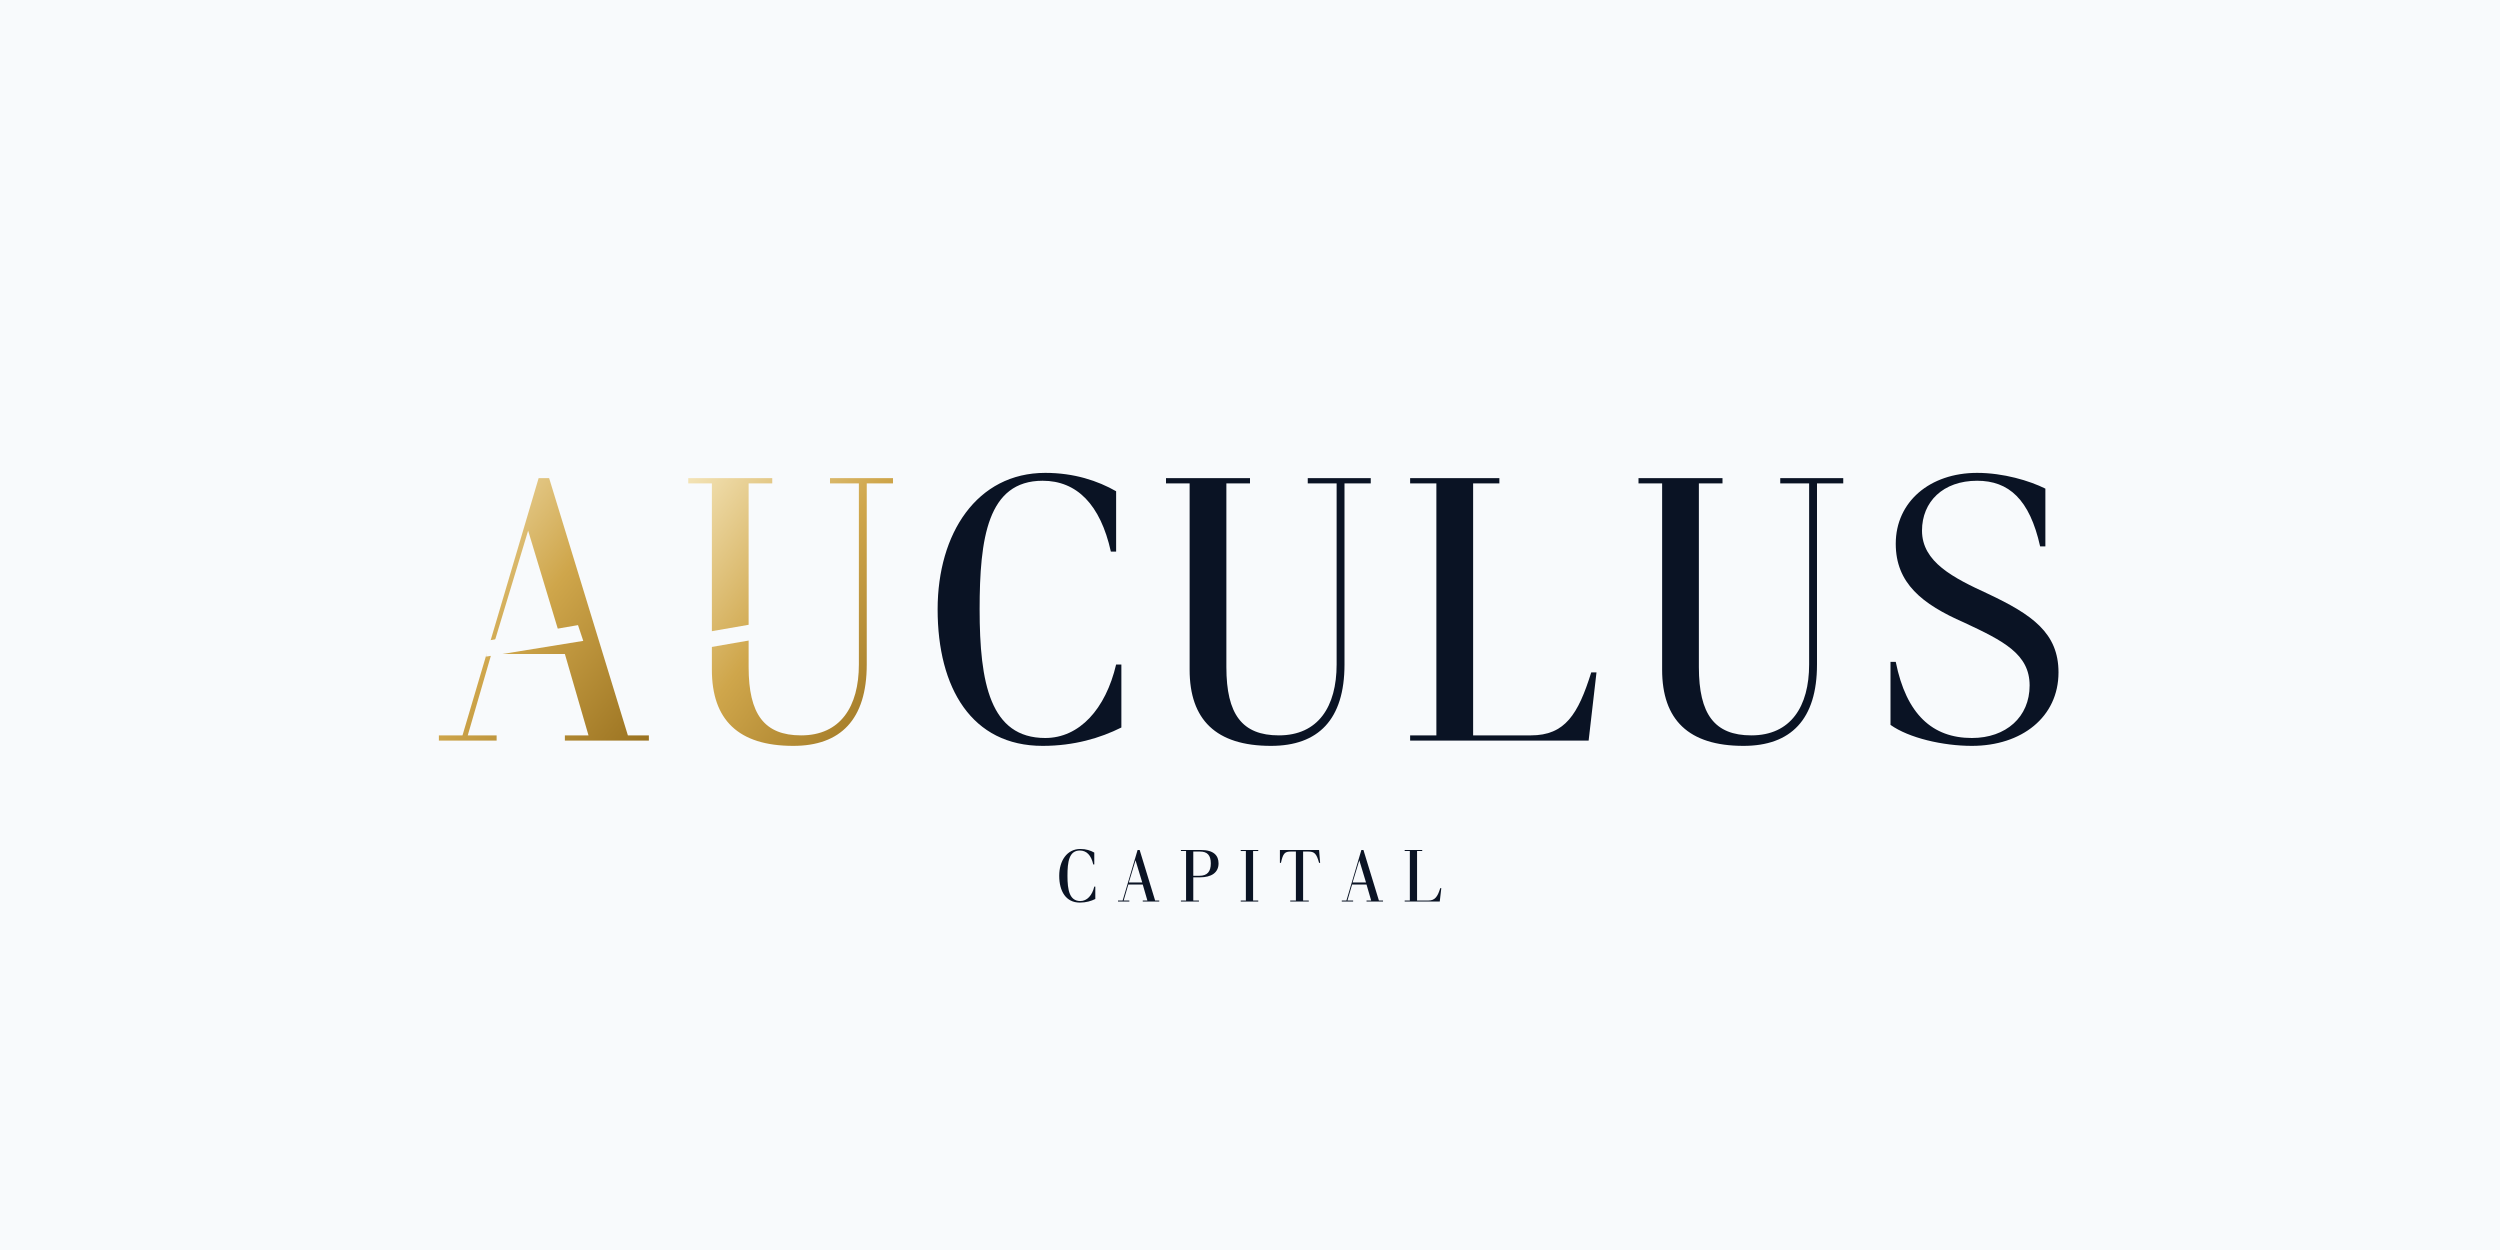
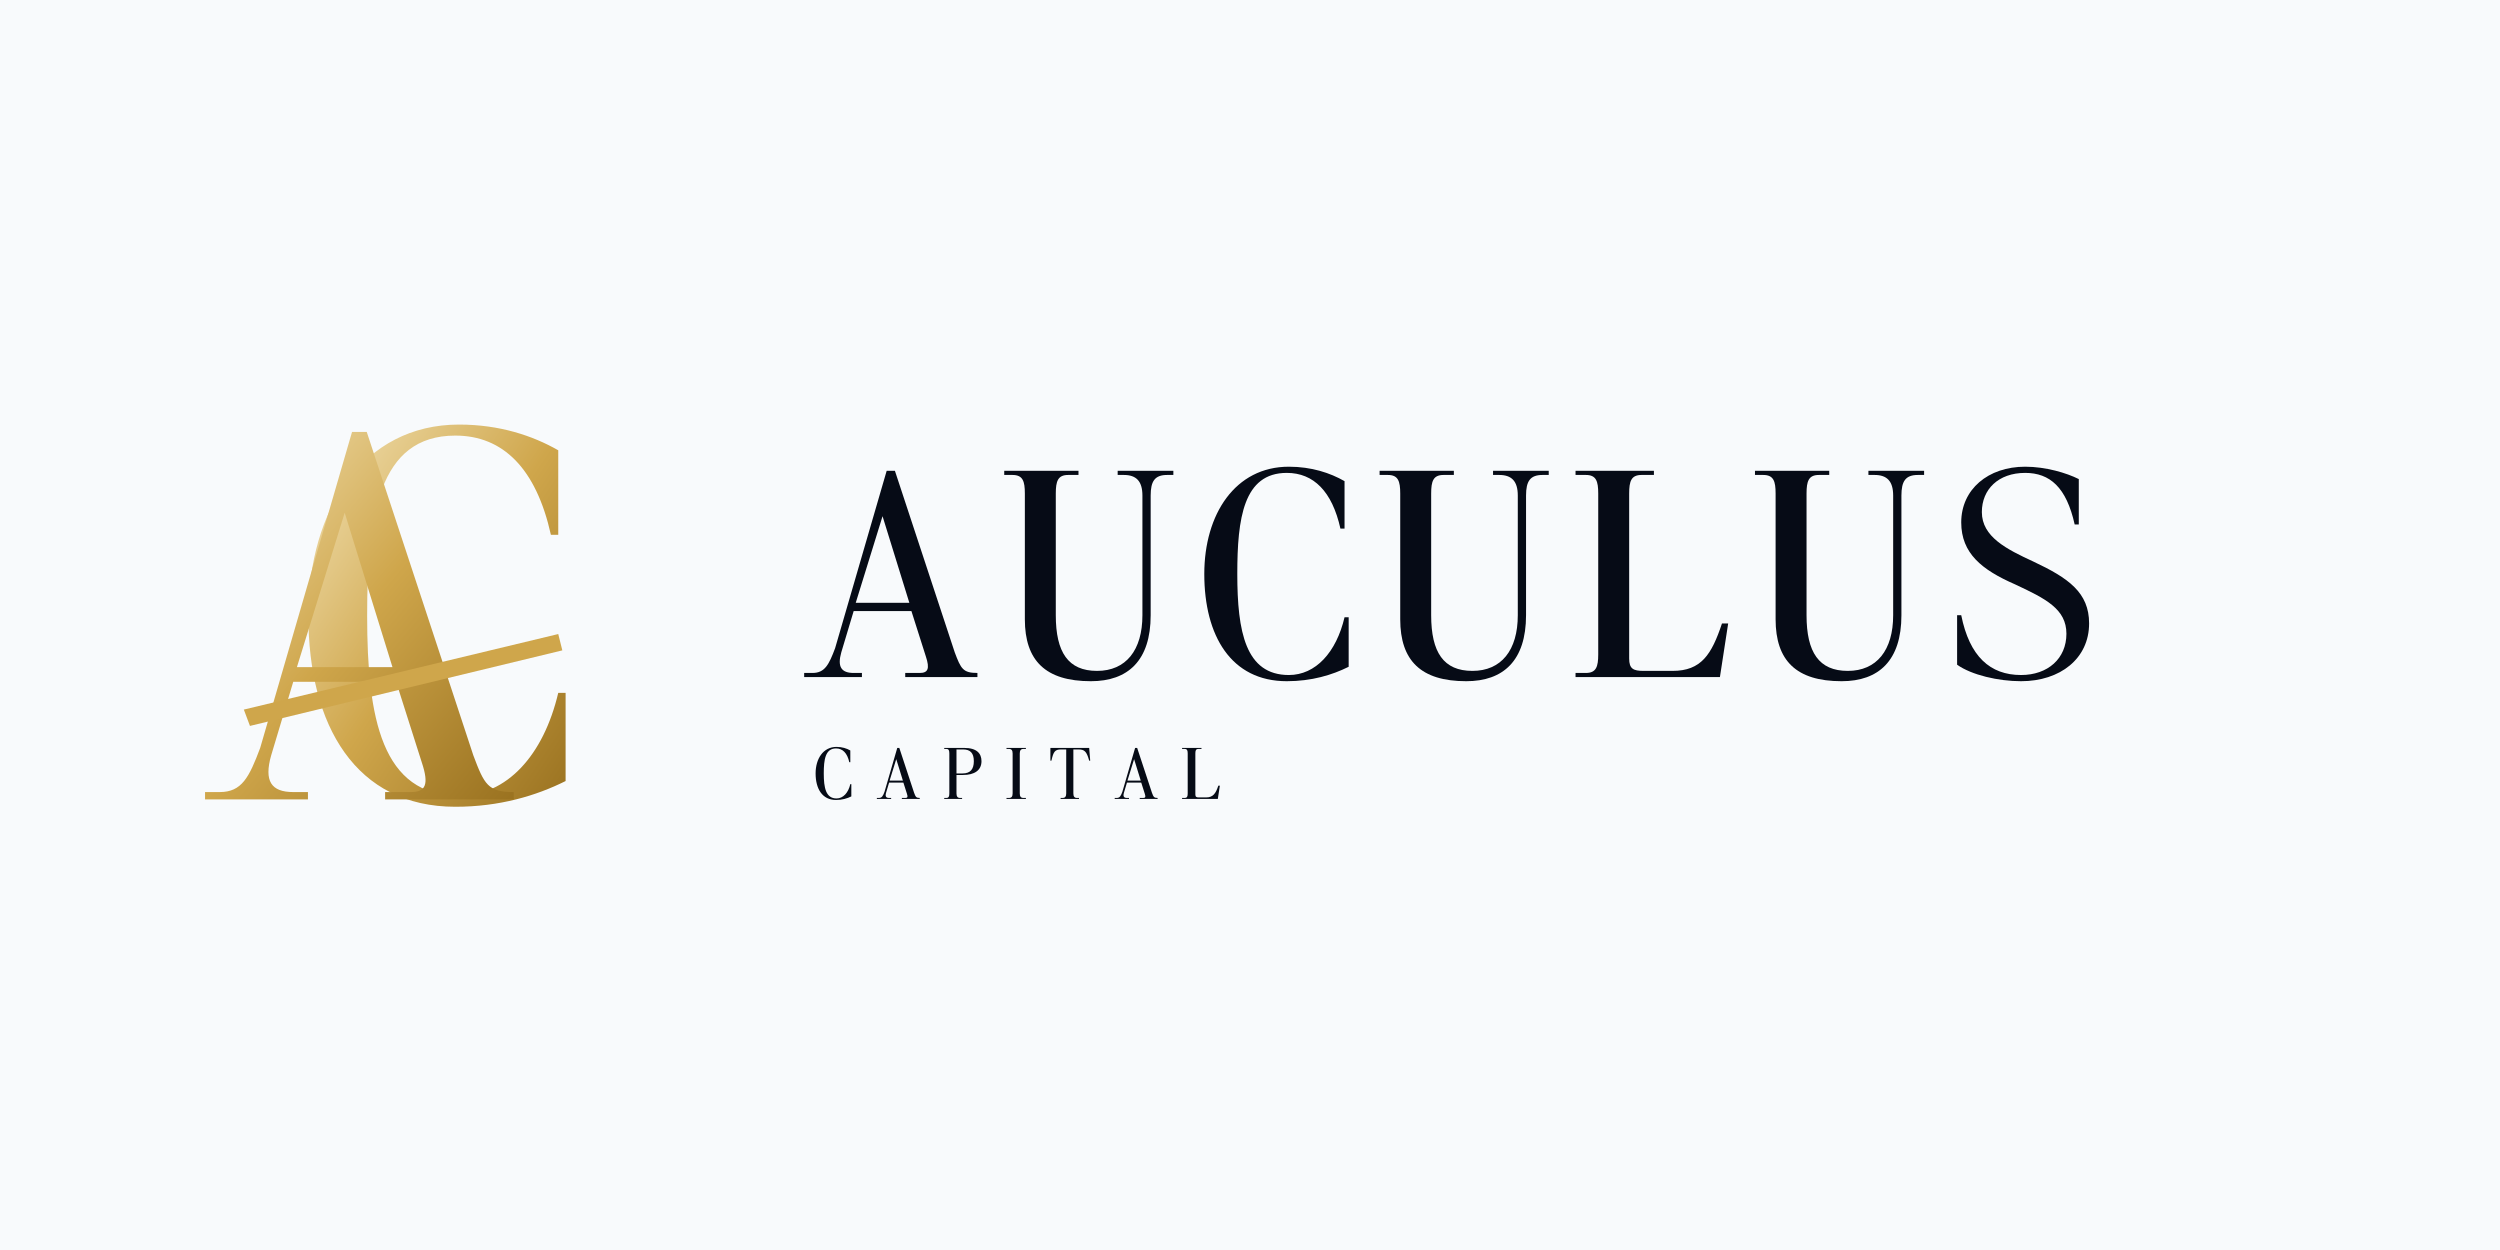
- <svg xmlns="http://www.w3.org/2000/svg" viewBox="0 0 800 400" role="img" aria-label="Auculus Capital, Marque 3">
+ <svg xmlns="http://www.w3.org/2000/svg" width="1200" height="600" viewBox="0 0 1200 600">
  <defs>
-     <linearGradient id="gold" x1="0" y1="0" x2="1" y2="1">
-       <stop stop-color="#F3E3B6" />
-       <stop offset=".48" stop-color="#CFA64B" />
+     <linearGradient id="gold" x1="0%" y1="0%" x2="100%" y2="100%">
+       <stop offset="0" stop-color="#F3E3B6" />
+       <stop offset=".5" stop-color="#CFA64B" />
      <stop offset="1" stop-color="#9A7220" />
    </linearGradient>
  </defs>
-   <rect width="800" height="400" fill="#F8FAFC" />
-   <g transform="translate(140.44 153) scale(0.84)" fill="#0A1324" fill-rule="evenodd">
-     <path transform="translate(0 0)" fill="url(#gold)" d="M0 100V98H9L38 0H42L72 98H80V100H48V98H57L48 67H20L11 98H22V100ZM21 63H47L34 20Z" />
-     <path transform="translate(0 0)" d="M18 62L53 56L55 62L18 68Z" fill="#F8FAFC" />
-     <path transform="translate(95 0)" fill="url(#gold)" d="M0 0H32V2H23V72C23 90 29 98 43 98C58 98 65 87 65 71V2H54V0H78V2H68V71C68 92 58 102 40 102C19 102 9 92 9 73V2H0Z" />
-     <path transform="translate(95 0)" d="M5 59L28 55V61L5 65Z" fill="#F8FAFC" />
-     <path transform="translate(188 0)" fill="#0A1324" d="M70 5V28H68C64 10 55 1 42 1C21 1 18 23 18 50C18 78 22 99 43 99C56 99 66 88 70 71H72V95C64 99 54 102 42 102C15 102 2 80 2 50C2 21 17 -2 43 -2C54 -2 63 1 70 5Z" />
-     <path transform="translate(277 0)" fill="#0A1324" d="M0 0H32V2H23V72C23 90 29 98 43 98C58 98 65 87 65 71V2H54V0H78V2H68V71C68 92 58 102 40 102C19 102 9 92 9 73V2H0Z" />
-     <path transform="translate(370 0)" fill="#0A1324" d="M0 0H34V2H24V98H46C59 98 64 90 69 74H71L68 100H0V98H10V2H0Z" />
-     <path transform="translate(457 0)" fill="#0A1324" d="M0 0H32V2H23V72C23 90 29 98 43 98C58 98 65 87 65 71V2H54V0H78V2H68V71C68 92 58 102 40 102C19 102 9 92 9 73V2H0Z" />
-     <path transform="translate(550 0)" fill="#0A1324" d="M62 4V26H60C56 8 48 1 36 1C23 1 15 9 15 20C15 32 27 38 40 44C57 52 67 59 67 74C67 91 53 102 34 102C23 102 10 99 3 94V70H5C9 90 19 99 34 99C47 99 56 91 56 79C56 67 46 62 31 55C15 48 5 40 5 25C5 9 18 -2 36 -2C46 -2 56 1 62 4Z" />
-   </g>
-   <g transform="translate(338.62 272) scale(0.165)" fill="#0A1324" fill-rule="evenodd">
-     <path transform="translate(0 0)" fill="#0A1324" d="M70 5V28H68C64 10 55 1 42 1C21 1 18 23 18 50C18 78 22 99 43 99C56 99 66 88 70 71H72V95C64 99 54 102 42 102C15 102 2 80 2 50C2 21 17 -2 43 -2C54 -2 63 1 70 5Z" />
-     <path transform="translate(116 0)" fill="#0A1324" d="M0 100V98H9L38 0H42L72 98H80V100H48V98H57L48 67H20L11 98H22V100ZM21 63H47L34 20Z" />
-     <path transform="translate(238 0)" fill="#0A1324" d="M0 0H39C64 0 73 11 73 26C73 44 59 53 37 53H24V98H35V100H0V98H10V2H0ZM24 3V50H36C51 50 58 42 58 26C58 10 51 3 37 3Z" />
-     <path transform="translate(354 0)" fill="#0A1324" d="M0 0H34V2H24V98H34V100H0V98H10V2H0Z" />
-     <path transform="translate(430 0)" fill="#0A1324" d="M0 0H76L78 25H76C71 7 67 3 55 3H45V98H56V100H20V98H31V3H21C9 3 6 7 2 25H0Z" />
-     <path transform="translate(550 0)" fill="#0A1324" d="M0 100V98H9L38 0H42L72 98H80V100H48V98H57L48 67H20L11 98H22V100ZM21 63H47L34 20Z" />
-     <path transform="translate(672 0)" fill="#0A1324" d="M0 0H34V2H24V98H46C59 98 64 90 69 74H71L68 100H0V98H10V2H0Z" />
-   </g>
-   <path d="M365 320H435" stroke="url(#gold)" stroke-width="1" />
+   <path d="M0 0H1200V600H0Z" fill="#F8FAFC" fill-rule="evenodd" />
+   <path d="M267.96 216.14V256.712H264.432C257.376 224.96 241.5 209.084 218.568 209.084C181.524 209.084 176.232 247.892 176.232 295.52C176.232 344.912 183.288 381.956 220.332 381.956C243.264 381.956 260.904 362.552 267.96 332.564H271.488V374.9C257.376 381.956 239.736 387.248 218.568 387.248C170.94 387.248 148.008 348.44 148.008 295.52C148.008 244.364 174.468 203.792 220.332 203.792C239.736 203.792 255.612 209.084 267.96 216.14Z" fill="url(#gold)" fill-rule="evenodd" />
+   <path d="M98.42 383.72V380.192H105.476C116.06 380.192 119.588 373.136 124.88 359.024L168.98 207.32H176.036L227.192 362.552C232.484 376.664 234.248 380.192 246.596 380.192V383.72H184.856V380.192H197.204C204.26 380.192 206.024 376.664 202.496 366.08L190.148 327.272H140.756L130.172 362.552C126.644 374.9 130.172 380.192 140.756 380.192H147.812V383.72H98.42ZM142.52 320.216H188.384L165.452 246.128L142.52 320.216Z" fill="url(#gold)" fill-rule="evenodd" />
+   <path d="M117.04 340.6 267.96 304.34 269.92 312.18 119.98 348.44 117.04 340.6Z" fill="#CFA64B" fill-rule="evenodd" />
+   <path d="M386.0 325.0V323.02H389.96C395.9 323.02 397.88 319.06 400.85 311.14L425.6 226.0H429.56L458.27 313.12C461.24 321.04 462.23 323.02 469.16 323.02V325.0H434.51V323.02H441.44C445.4 323.02 446.39 321.04 444.41 315.1L437.48 293.32H409.76L403.82 313.12C401.84 320.05 403.82 323.02 409.76 323.02H413.72V325.0H386.0ZM410.75 289.36H436.49L423.62 247.78L410.75 289.36Z" fill="#060B16" fill-rule="evenodd" />
+   <path d="M482.03 226.0H517.67V227.98H512.72C507.77 227.98 506.78 230.95 506.78 236.89V295.3C506.78 313.12 512.72 322.03 526.58 322.03C540.44 322.03 548.36 312.13 548.36 295.3V237.88C548.36 230.95 545.39 227.98 539.45 227.98H536.48V226.0H563.21V227.98H560.24C554.3 227.98 552.32 230.95 552.32 237.88V295.3C552.32 317.08 541.43 326.98 523.61 326.98C501.83 326.98 491.93 317.08 491.93 297.28V236.89C491.93 230.95 490.94 227.98 485.99 227.98H482.03V226.0Z" fill="#060B16" fill-rule="evenodd" />
+   <path d="M645.38 230.95V253.72H643.4C639.44 235.9 630.53 226.99 617.66 226.99C596.87 226.99 593.9 248.77 593.9 275.5C593.9 303.22 597.86 324.01 618.65 324.01C631.52 324.01 641.42 313.12 645.38 296.29H647.36V320.05C639.44 324.01 629.54 326.98 617.66 326.98C590.93 326.98 578.06 305.2 578.06 275.5C578.06 246.79 592.91 224.02 618.65 224.02C629.54 224.02 638.45 226.99 645.38 230.95Z" fill="#060B16" fill-rule="evenodd" />
+   <path d="M662.21 226.0H697.85V227.98H692.9C687.95 227.98 686.96 230.95 686.96 236.89V295.3C686.96 313.12 692.9 322.03 706.76 322.03C720.62 322.03 728.54 312.13 728.54 295.3V237.88C728.54 230.95 725.57 227.98 719.63 227.98H716.66V226.0H743.39V227.98H740.42C734.48 227.98 732.5 230.95 732.5 237.88V295.3C732.5 317.08 721.61 326.98 703.79 326.98C682.01 326.98 672.11 317.08 672.11 297.28V236.89C672.11 230.95 671.12 227.98 666.17 227.98H662.21V226.0Z" fill="#060B16" fill-rule="evenodd" />
+   <path d="M756.26 226.0H793.88V227.98H787.94C782.99 227.98 782 230.95 782 236.89V316.09C782 321.04 783.98 322.03 788.93 322.03H802.79C816.65 322.03 821.6 314.11 826.55 299.26H829.52L825.56 325.0H756.26V323.02H761.21C766.16 323.02 767.15 320.05 767.15 314.11V236.89C767.15 230.95 766.16 227.98 761.21 227.98H756.26V226.0Z" fill="#060B16" fill-rule="evenodd" />
+   <path d="M842.39 226.0H878.03V227.98H873.08C868.13 227.98 867.14 230.95 867.14 236.89V295.3C867.14 313.12 873.08 322.03 886.94 322.03C900.8 322.03 908.72 312.13 908.72 295.3V237.88C908.72 230.95 905.75 227.98 899.81 227.98H896.84V226.0H923.57V227.98H920.6C914.66 227.98 912.68 230.95 912.68 237.88V295.3C912.68 317.08 901.79 326.98 883.97 326.98C862.19 326.98 852.29 317.08 852.29 297.28V236.89C852.29 230.95 851.3 227.98 846.35 227.98H842.39V226.0Z" fill="#060B16" fill-rule="evenodd" />
+   <path d="M997.82 229.96V251.74H995.84C991.88 233.92 983.96 226.99 972.08 226.99C959.21 226.99 951.29 234.91 951.29 245.8C951.29 257.68 963.17 263.62 976.04 269.56C992.87 277.48 1002.77 284.41 1002.77 299.26C1002.77 316.09 988.91 326.98 970.1 326.98C959.21 326.98 946.34 324.01 939.41 319.06V295.3H941.39C945.35 315.1 955.25 324.01 970.1 324.01C982.97 324.01 991.88 316.09 991.88 304.21C991.88 292.33 981.98 287.38 967.13 280.45C951.29 273.52 941.39 265.6 941.39 250.75C941.39 234.91 954.26 224.02 972.08 224.02C981.98 224.02 991.88 226.99 997.82 229.96Z" fill="#060B16" fill-rule="evenodd" />
+   <path d="M408.15 360.225V365.86H407.66C406.68 361.45 404.475 359.245 401.29 359.245C396.145 359.245 395.41 364.635 395.41 371.25C395.41 378.11 396.39 383.255 401.535 383.255C404.72 383.255 407.17 380.56 408.15 376.395H408.64V382.275C406.68 383.255 404.23 383.99 401.29 383.99C394.675 383.99 391.49 378.6 391.49 371.25C391.49 364.145 395.165 358.51 401.535 358.51C404.23 358.51 406.435 359.245 408.15 360.225Z" fill="#060B16" fill-rule="evenodd" />
+   <path d="M420.89 383.5V383.01H421.87C423.34 383.01 423.83 382.03 424.565 380.07L430.69 359.0H431.67L438.775 380.56C439.51 382.52 439.755 383.01 441.47 383.01V383.5H432.895V383.01H434.61C435.59 383.01 435.835 382.52 435.345 381.05L433.63 375.66H426.77L425.3 380.56C424.81 382.275 425.3 383.01 426.77 383.01H427.75V383.5H420.89ZM427.015 374.68H433.385L430.2 364.39L427.015 374.68Z" fill="#060B16" fill-rule="evenodd" />
+   <path d="M453.23 359.0H462.785C468.91 359.0 471.115 361.695 471.115 365.37C471.115 369.78 467.685 371.985 462.295 371.985H459.11V380.805C459.11 382.275 459.6 383.01 460.825 383.01H461.805V383.5H453.23V383.01H454.21C455.435 383.01 455.68 382.275 455.68 380.805V361.695C455.68 360.225 455.435 359.49 454.21 359.49H453.23V359.0ZM459.11 359.735V371.25H462.05C465.725 371.25 467.44 369.29 467.44 365.37C467.44 361.45 465.725 359.735 462.295 359.735H459.11Z" fill="#060B16" fill-rule="evenodd" />
+   <path d="M483.12 359.0H492.43V359.49H491.205C489.98 359.49 489.49 360.225 489.49 361.695V380.805C489.49 382.275 489.98 383.01 491.205 383.01H492.43V383.5H483.12V383.01H484.345C485.57 383.01 486.06 382.275 486.06 380.805V361.695C486.06 360.225 485.57 359.49 484.345 359.49H483.12V359.0Z" fill="#060B16" fill-rule="evenodd" />
+   <path d="M504.19 359.0H522.81L523.3 365.125H522.81C521.585 360.715 520.605 359.735 517.665 359.735H515.215V380.805C515.215 382.275 515.705 383.01 516.93 383.01H517.91V383.5H509.09V383.01H510.07C511.295 383.01 511.785 382.275 511.785 380.805V359.735H509.335C506.395 359.735 505.66 360.715 504.68 365.125H504.19V359.0Z" fill="#060B16" fill-rule="evenodd" />
+   <path d="M535.06 383.5V383.01H536.04C537.51 383.01 538.0 382.03 538.735 380.07L544.86 359.0H545.84L552.945 380.56C553.68 382.52 553.925 383.01 555.64 383.01V383.5H547.065V383.01H548.78C549.76 383.01 550.005 382.52 549.515 381.05L547.8 375.66H540.94L539.47 380.56C538.98 382.275 539.47 383.01 540.94 383.01H541.92V383.5H535.06ZM541.185 374.68H547.555L544.37 364.39L541.185 374.68Z" fill="#060B16" fill-rule="evenodd" />
+   <path d="M567.4 359.0H576.71V359.49H575.24C574.015 359.49 573.77 360.225 573.77 361.695V381.295C573.77 382.52 574.26 382.765 575.485 382.765H578.915C582.345 382.765 583.57 380.805 584.795 377.13H585.53L584.55 383.5H567.4V383.01H568.625C569.85 383.01 570.095 382.275 570.095 380.805V361.695C570.095 360.225 569.85 359.49 568.625 359.49H567.4V359.0Z" fill="#060B16" fill-rule="evenodd" />
</svg>
